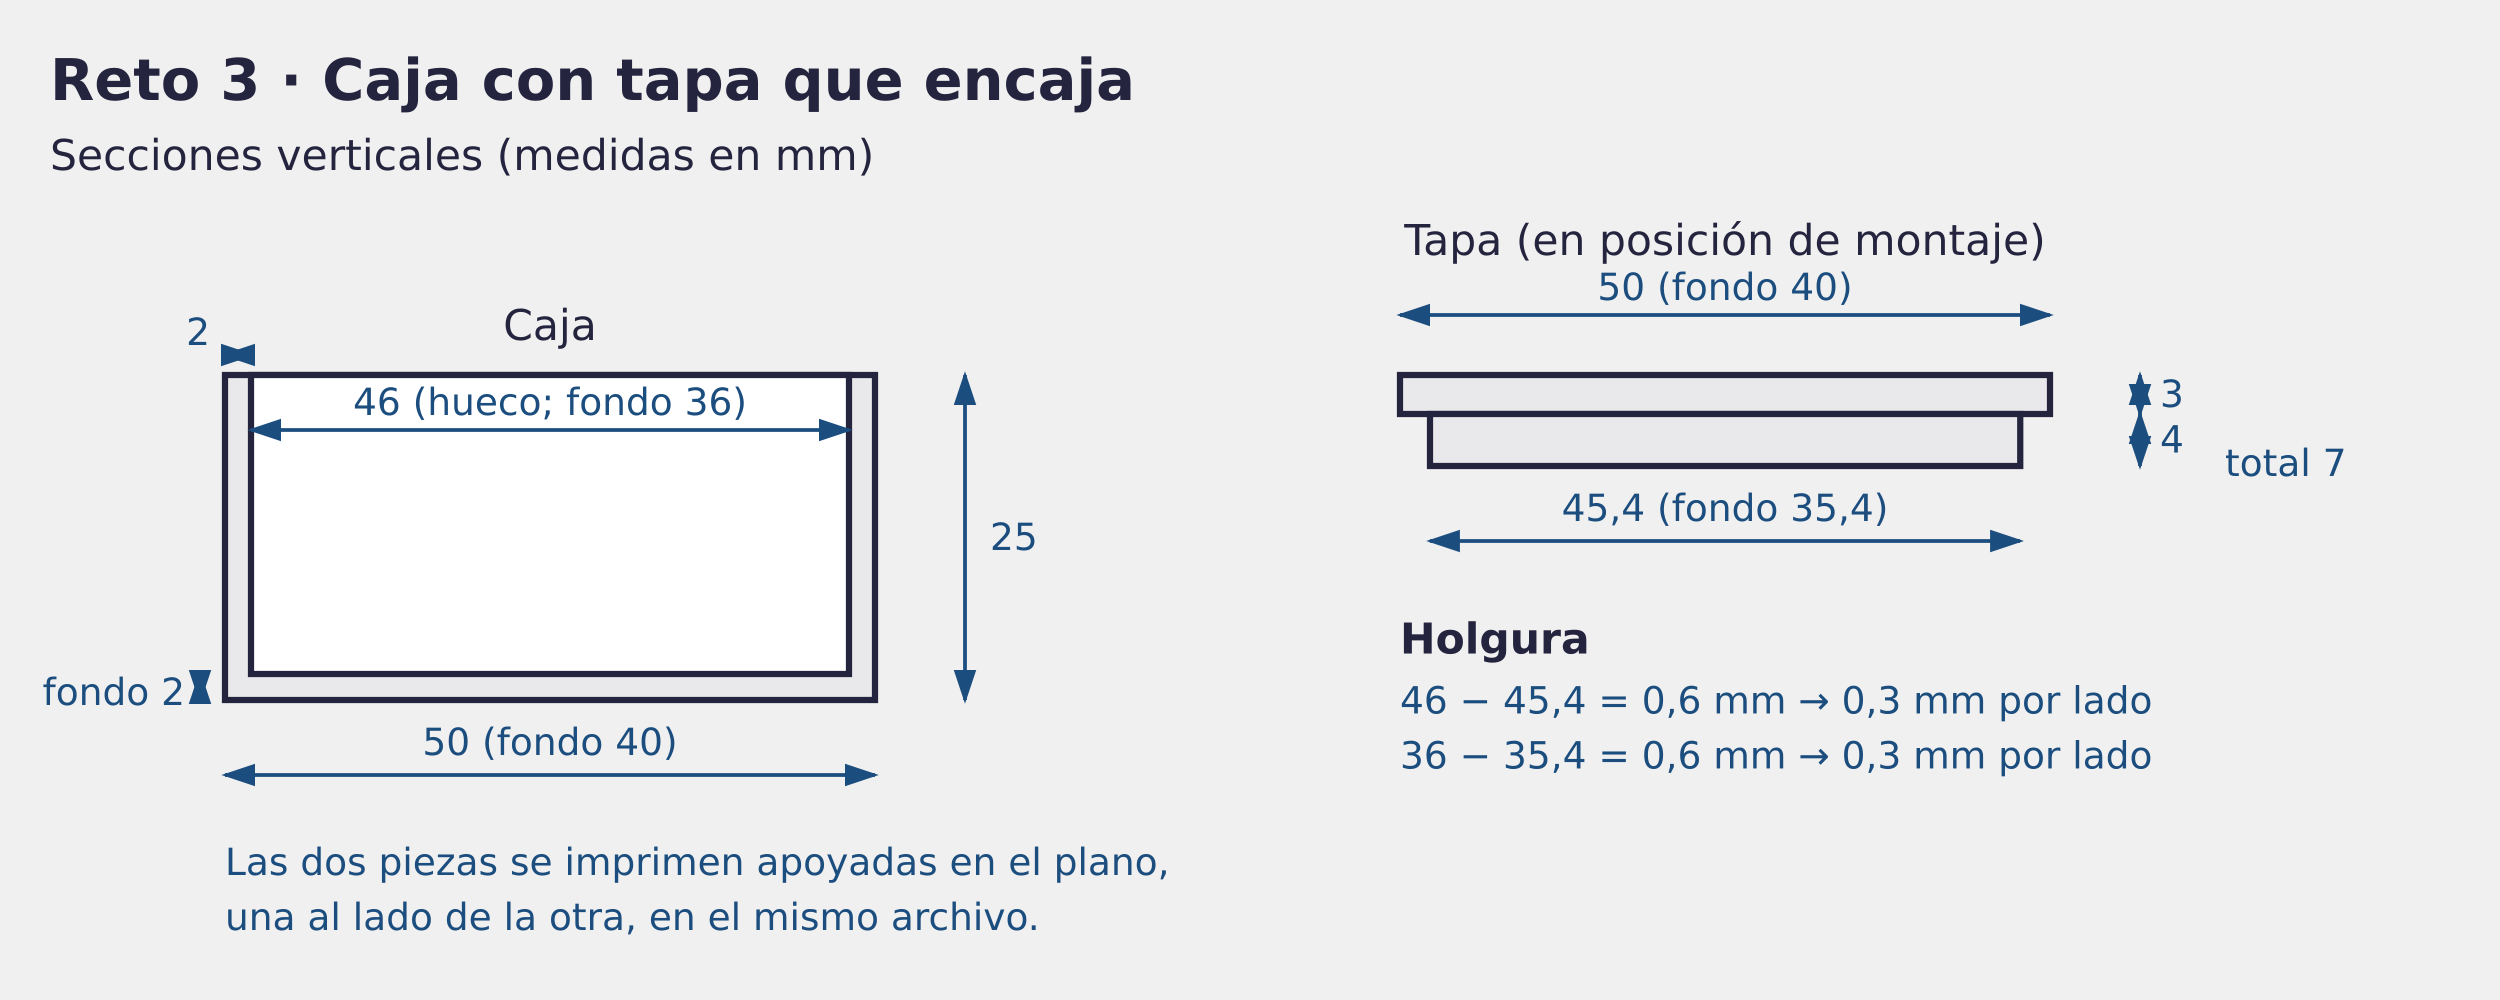
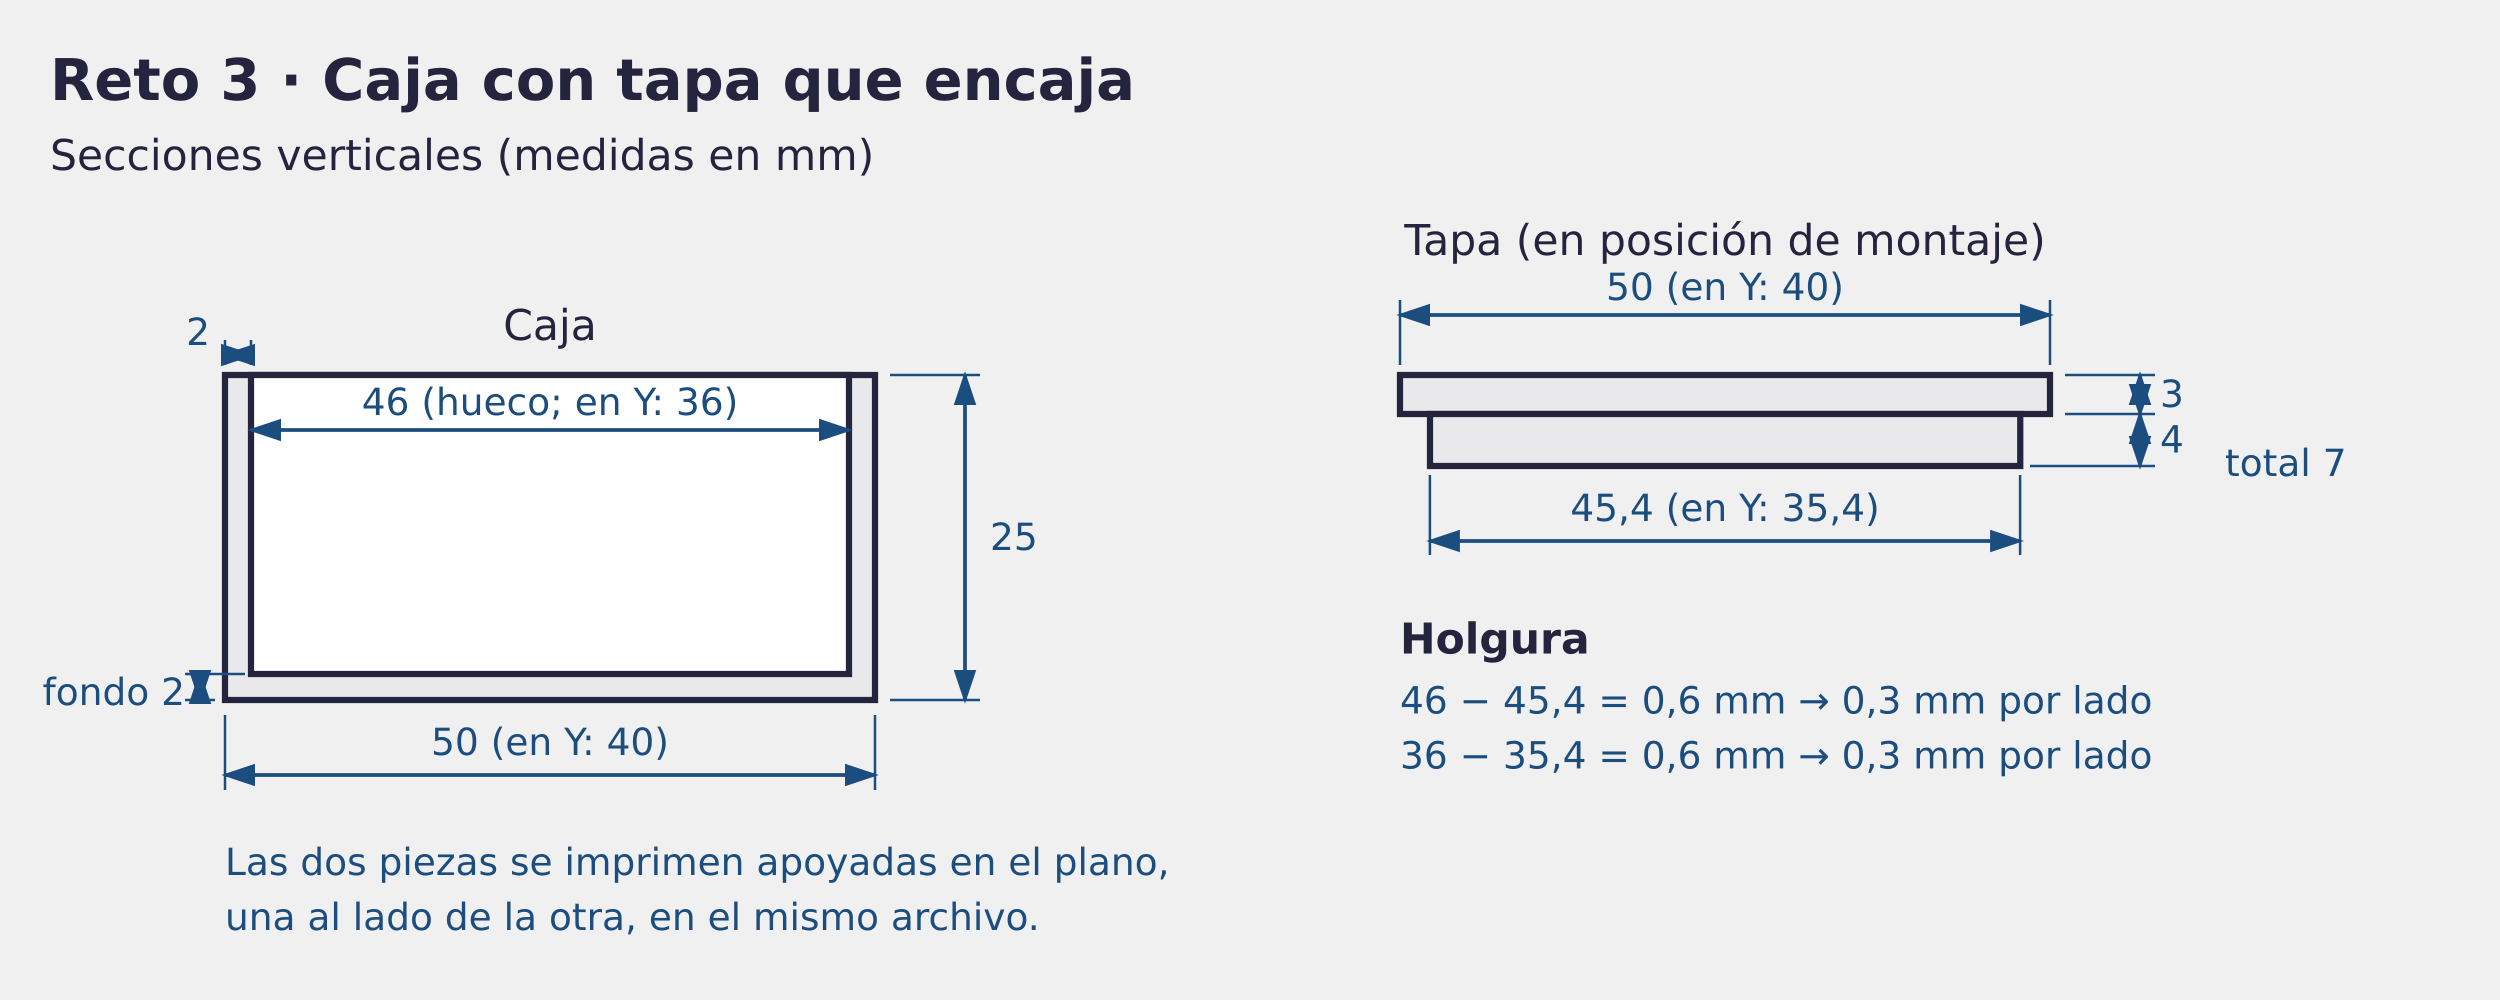
<svg xmlns="http://www.w3.org/2000/svg" viewBox="0 0 1000 400" role="img">
  <style>text{font-family:Verdana,'DejaVu Sans',Arial,sans-serif;fill:#25243f} .t{font-size:23px;font-weight:700} .s{font-size:17px} .c{font-size:15px;fill:#1b4d7e} .box{fill:#f8ede6;stroke:#9c4419;stroke-width:3} .arr{stroke:#9c4419;stroke-width:4;fill:none;marker-end:url(#a)} .cota{stroke:#1b4d7e;stroke-width:1.5;fill:none;marker-start:url(#c1);marker-end:url(#c2)} .aux{stroke:#1b4d7e;stroke-width:1;fill:none} .pieza{fill:#e9e9ec;stroke:#25243f;stroke-width:2.5} .hueco{fill:#fff;stroke:#25243f;stroke-width:2.5} .oculta{stroke:#25243f;stroke-width:1.5;stroke-dasharray:6 4;fill:none}</style>
  <defs>
    <marker id="a" markerUnits="userSpaceOnUse" markerWidth="16" markerHeight="16" refX="15" refY="8" orient="auto">
      <path d="M0,0 L0,16 L16,8 z" fill="#9c4419" />
    </marker>
    <marker id="c1" markerWidth="10" markerHeight="10" refX="1" refY="3" orient="auto">
      <path d="M9,0 L9,6 L0,3 z" fill="#1b4d7e" />
    </marker>
    <marker id="c2" markerWidth="10" markerHeight="10" refX="8" refY="3" orient="auto">
      <path d="M0,0 L0,6 L9,3 z" fill="#1b4d7e" />
    </marker>
  </defs>
  <text class="t" x="20" y="40">Reto 3 · Caja con tapa que encaja</text>
  <text class="s" x="20" y="68">Secciones verticales (medidas en mm)</text>
  <text class="s" x="220.0" y="136" text-anchor="middle">Caja</text>
  <rect class="pieza" x="90" y="150" width="260.0" height="130.0" />
  <rect class="hueco" x="100.4" y="150" width="239.2" height="119.6" />
  <line class="cota" x1="90" y1="310.0" x2="350.0" y2="310.0" />
-   <text class="c" x="220.0" y="302.0" text-anchor="middle">50 (fondo 40)</text>
+   <text class="c" x="220.0" y="302.0" text-anchor="middle">50 (en Y: 40)</text>
  <line class="cota" x1="100.4" y1="172" x2="339.6" y2="172" />
-   <text class="c" x="220.0" y="166" text-anchor="middle">46 (hueco; fondo 36)</text>
+   <text class="c" x="220.0" y="166" text-anchor="middle">46 (hueco; en Y: 36)</text>
  <line class="cota" x1="386.0" y1="150" x2="386.0" y2="280.0" />
  <text class="c" x="396.0" y="220.0">25</text>
  <line class="cota" x1="80" y1="269.6" x2="80" y2="280.0" />
  <text class="c" x="74" y="282.0" text-anchor="end">fondo 2</text>
  <line class="cota" x1="90" y1="142" x2="100.4" y2="142" />
  <text class="c" x="84" y="138" text-anchor="end">2</text>
  <text class="s" x="690.0" y="102" text-anchor="middle">Tapa (en posición de montaje)</text>
  <rect class="pieza" x="560" y="150" width="260.0" height="15.6" />
  <rect class="pieza" x="572.0" y="165.6" width="236.1" height="20.8" />
  <line class="cota" x1="560" y1="126" x2="820.0" y2="126" />
-   <text class="c" x="690.0" y="120" text-anchor="middle">50 (fondo 40)</text>
+   <text class="c" x="690.0" y="120" text-anchor="middle">50 (en Y: 40)</text>
  <line class="cota" x1="571.96" y1="216.4" x2="808.04" y2="216.4" />
-   <text class="c" x="690.0" y="208.4" text-anchor="middle">45,4 (fondo 35,4)</text>
+   <text class="c" x="690.0" y="208.4" text-anchor="middle">45,4 (en Y: 35,4)</text>
  <line class="cota" x1="856.0" y1="150" x2="856.0" y2="165.6" />
  <text class="c" x="864.0" y="162.8">3</text>
  <line class="cota" x1="856.0" y1="165.6" x2="856.0" y2="186.4" />
  <text class="c" x="864.0" y="181.0">4</text>
  <text class="c" x="890.0" y="190.4">total 7</text>
  <text class="s" x="560" y="261.4" font-weight="700">Holgura</text>
  <text class="c" x="560" y="285.4">46 − 45,4 = 0,6 mm → 0,3 mm por lado</text>
  <text class="c" x="560" y="307.4">36 − 35,4 = 0,6 mm → 0,3 mm por lado</text>
  <text class="c" x="90" y="350.0">Las dos piezas se imprimen apoyadas en el plano,</text>
  <text class="c" x="90" y="372.0">una al lado de la otra, en el mismo archivo.</text>
+   <line class="aux" x1="90" y1="286" x2="90" y2="316" />
+   <line class="aux" x1="350" y1="286" x2="350" y2="316" />
+   <line class="aux" x1="356" y1="150" x2="392" y2="150" />
+   <line class="aux" x1="356" y1="280" x2="392" y2="280" />
+   <line class="aux" x1="98" y1="269.6" x2="74" y2="269.6" />
+   <line class="aux" x1="86" y1="280" x2="74" y2="280" />
+   <line class="aux" x1="90" y1="146" x2="90" y2="136" />
+   <line class="aux" x1="100.4" y1="146" x2="100.4" y2="136" />
+   <line class="aux" x1="560" y1="146" x2="560" y2="120" />
+   <line class="aux" x1="820" y1="146" x2="820" y2="120" />
+   <line class="aux" x1="571.96" y1="190" x2="571.96" y2="222" />
+   <line class="aux" x1="808.04" y1="190" x2="808.04" y2="222" />
+   <line class="aux" x1="826" y1="150" x2="862" y2="150" />
+   <line class="aux" x1="826" y1="165.6" x2="862" y2="165.6" />
+   <line class="aux" x1="812" y1="186.4" x2="862" y2="186.4" />
</svg>
